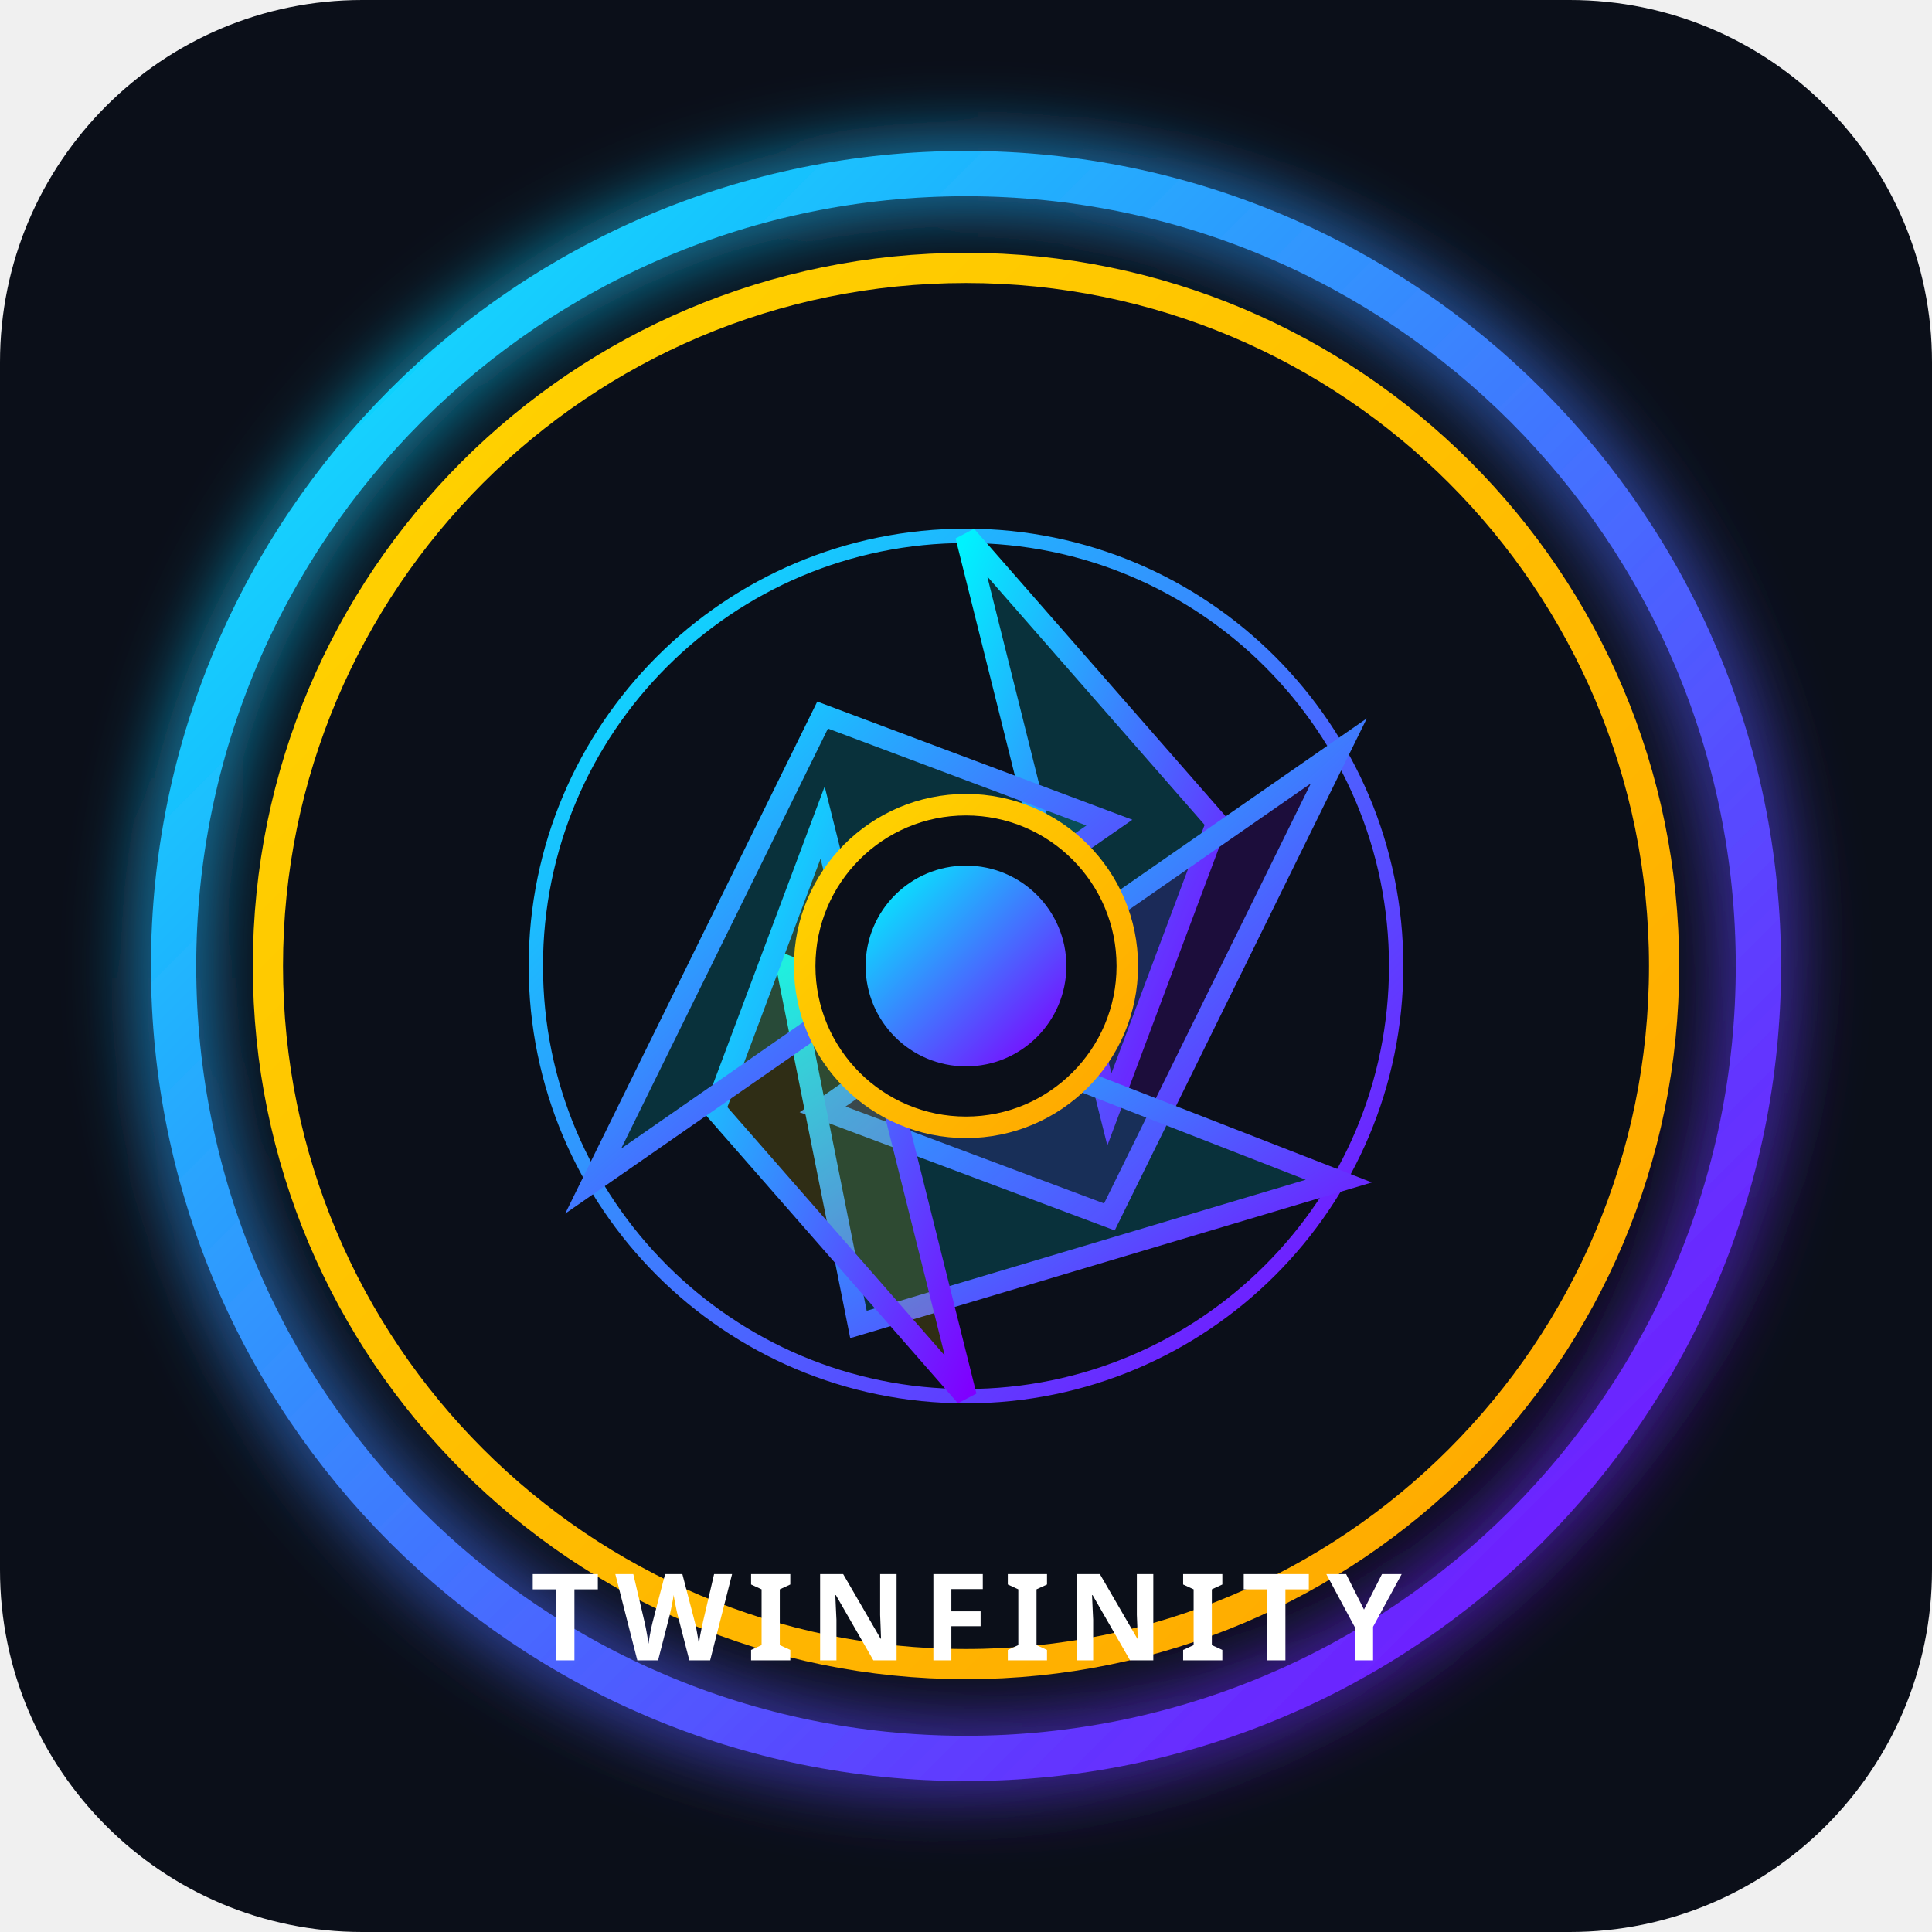
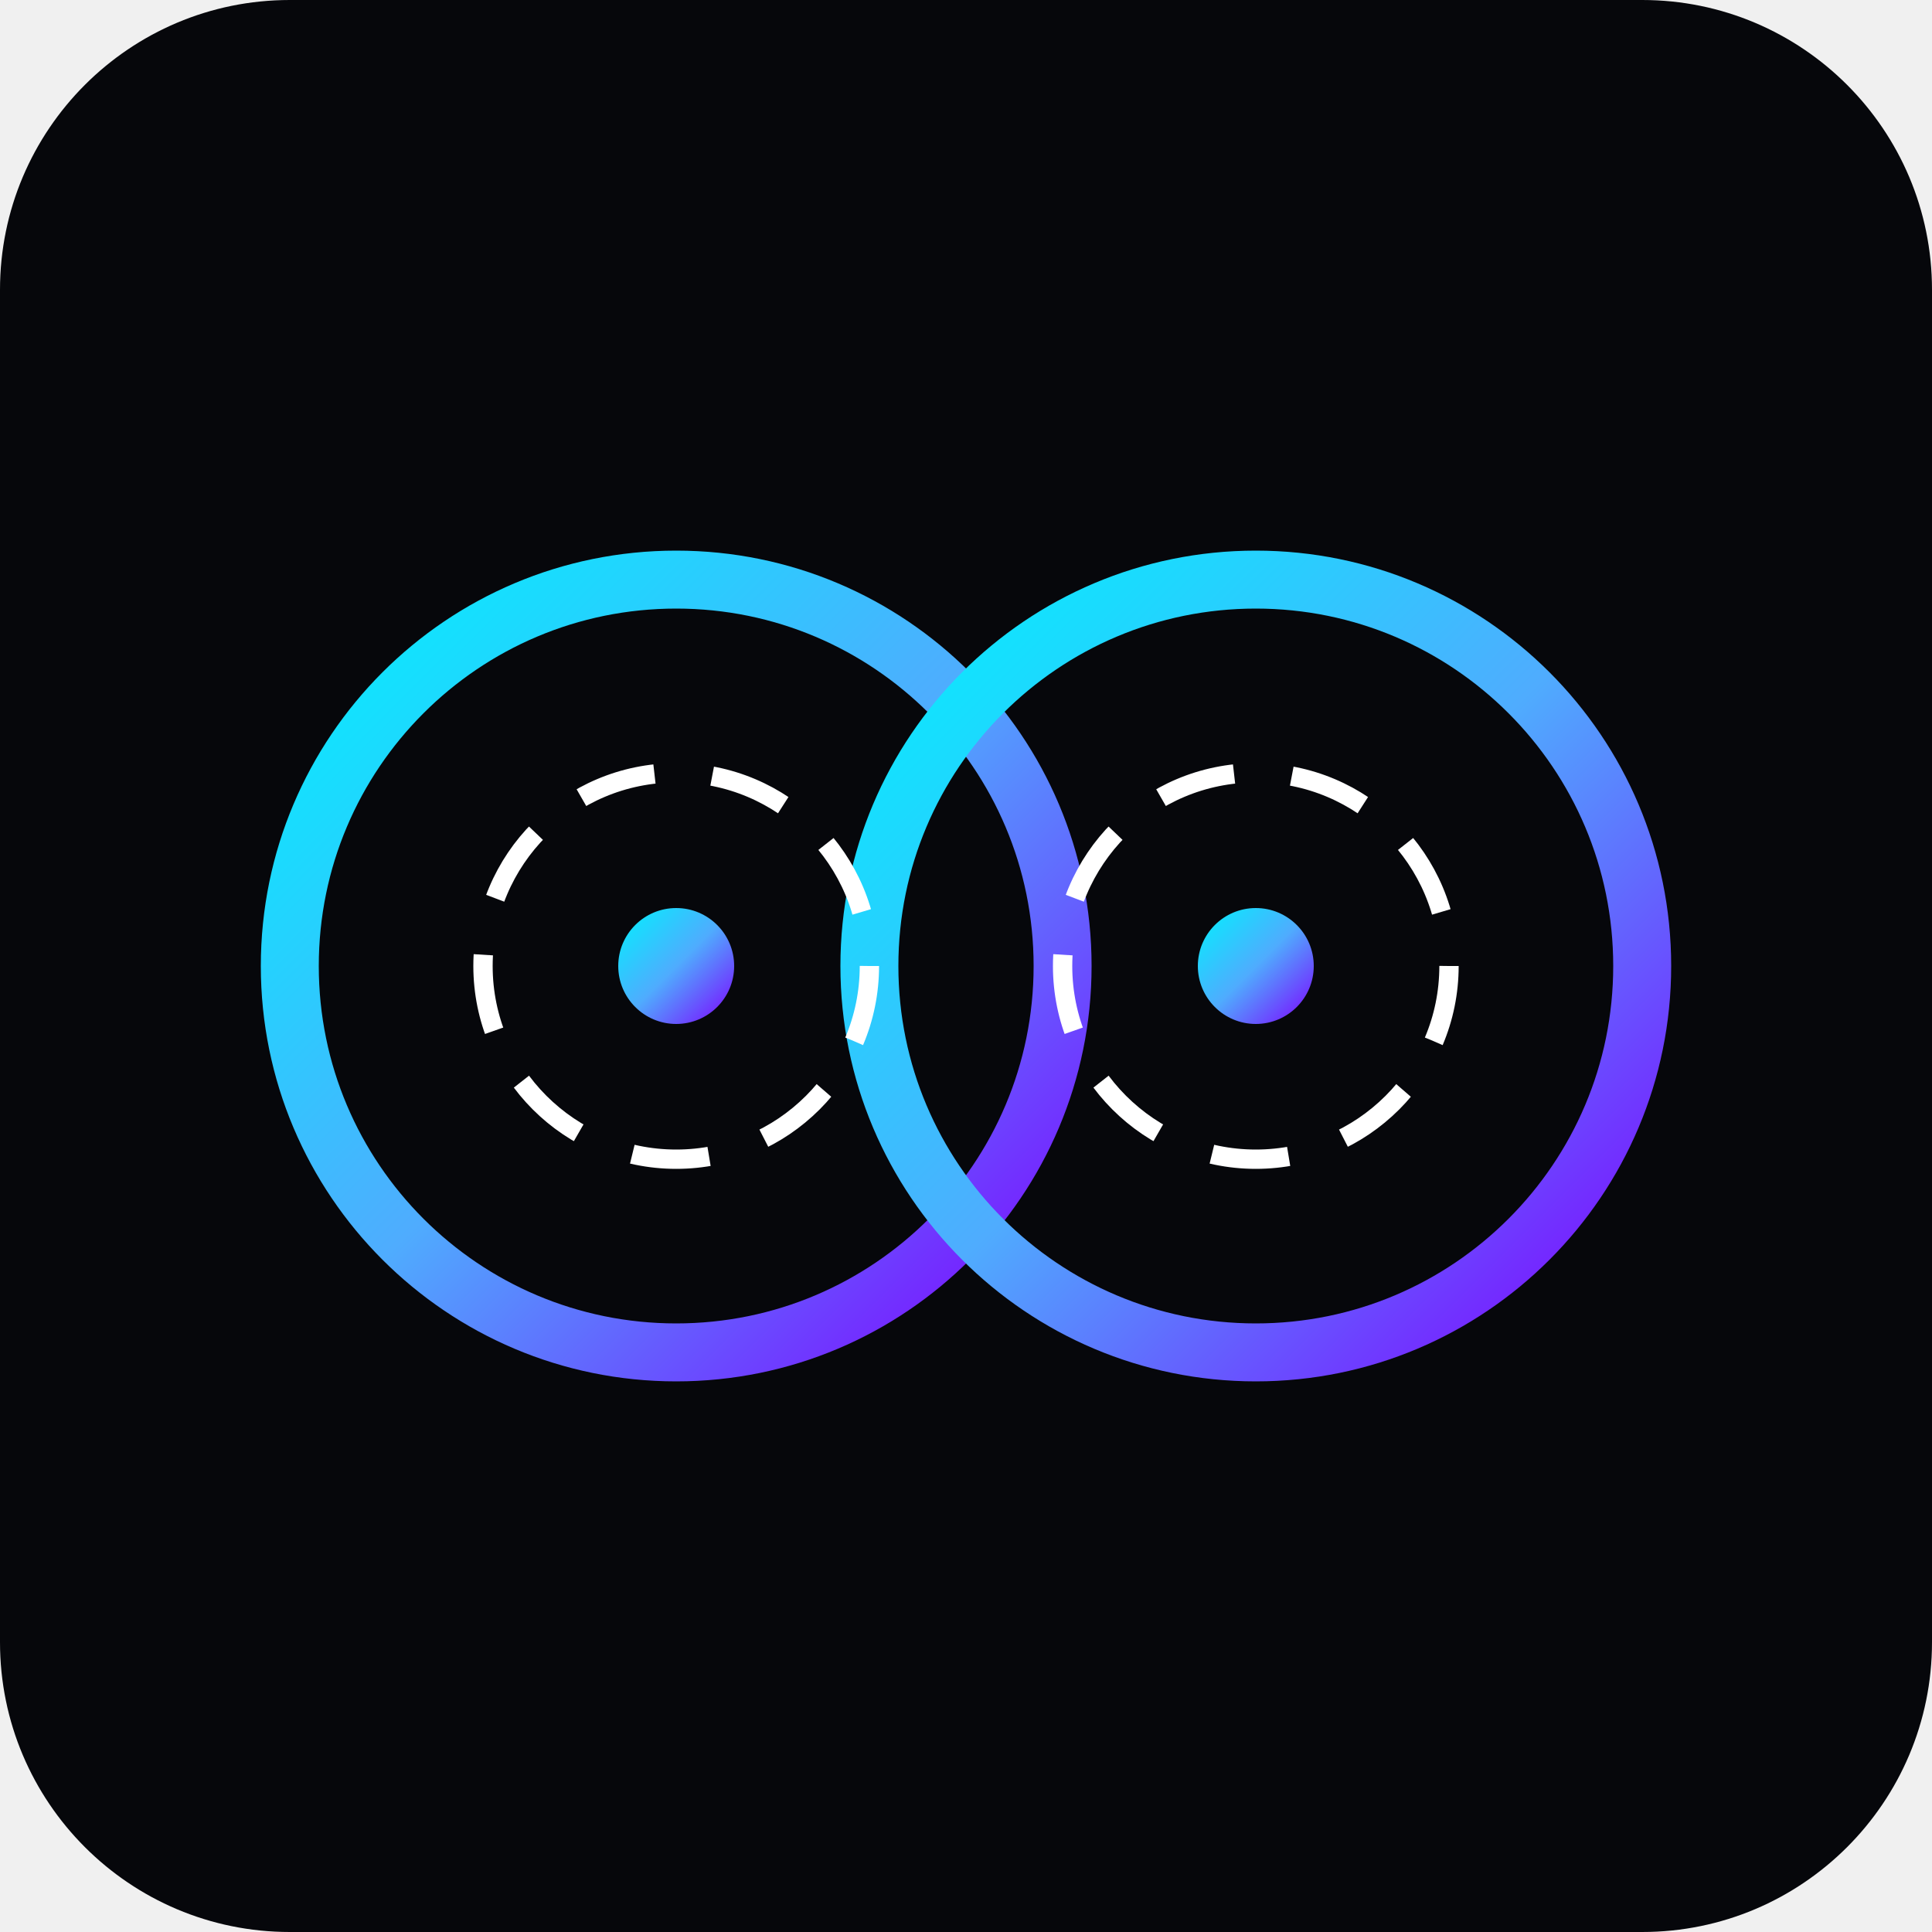
- <svg xmlns="http://www.w3.org/2000/svg" viewBox="0 0 512 512" width="512" height="512">
+ <svg xmlns="http://www.w3.org/2000/svg" viewBox="0 0 200 200" width="200" height="200">
  <defs>
-     <linearGradient id="cyanPurple" x1="0%" y1="0%" x2="100%" y2="100%">
-       <stop offset="0%" stop-color="#00F2FE" />
-       <stop offset="100%" stop-color="#7F00FF" />
+     <linearGradient id="cyanGrad" x1="0%" y1="0%" x2="100%" y2="100%">
+       <stop offset="0%" stop-color="#00f2fe" />
+       <stop offset="50%" stop-color="#4facfe" />
+       <stop offset="100%" stop-color="#7f00ff" />
    </linearGradient>
-     <linearGradient id="goldGrad" x1="0%" y1="0%" x2="100%" y2="100%">
-       <stop offset="0%" stop-color="#FFD700" />
-       <stop offset="100%" stop-color="#FFA500" />
-     </linearGradient>
-     <filter id="glow" x="-20%" y="-20%" width="140%" height="140%">
-       <feGaussianBlur stdDeviation="10" result="blur" />
-       <feComposite in="SourceGraphic" in2="blur" operator="over" />
-     </filter>
  </defs>
-   <rect width="512" height="512" rx="96" fill="#0B0F19" />
-   <circle cx="256" cy="256" r="210" fill="none" stroke="url(#cyanPurple)" stroke-width="12" filter="url(#glow)" />
-   <circle cx="256" cy="256" r="185" fill="none" stroke="url(#goldGrad)" stroke-width="8" />
-   <g transform="translate(256, 256) scale(0.95)" stroke="url(#cyanPurple)" stroke-width="6" fill="none">
-     <circle r="120" stroke="url(#cyanPurple)" stroke-width="4" />
-     <path d="M 0 -120 L 70 -40 L 40 40 Z" fill="rgba(0, 242, 254, 0.15)" />
-     <path d="M 104 -60 L 40 70 L -40 40 Z" fill="rgba(127, 0, 255, 0.15)" />
-     <path d="M 104 60 L -30 100 L -50 0 Z" fill="rgba(0, 242, 254, 0.15)" />
-     <path d="M 0 120 L -70 40 L -40 -40 Z" fill="rgba(255, 215, 0, 0.15)" />
-     <path d="M -104 60 L -40 -70 L 40 -40 Z" fill="rgba(0, 242, 254, 0.15)" />
-     <circle r="45" fill="#0B0F19" stroke="url(#goldGrad)" stroke-width="6" />
-     <circle r="25" fill="url(#cyanPurple)" />
-   </g>
-   <text x="256" y="440" font-family="'Outfit', sans-serif" font-weight="800" font-size="32" fill="#FFFFFF" text-anchor="middle" letter-spacing="4">TWINFINITY</text>
+   <rect width="200" height="200" rx="30" fill="#06070b" />
+   <circle cx="70" cy="100" r="40" fill="none" stroke="url(#cyanGrad)" stroke-width="6" />
+   <circle cx="130" cy="100" r="40" fill="none" stroke="url(#cyanGrad)" stroke-width="6" />
+   <circle cx="70" cy="100" r="20" fill="none" stroke="#ffffff" stroke-width="2" stroke-dasharray="8 6" />
+   <circle cx="130" cy="100" r="20" fill="none" stroke="#ffffff" stroke-width="2" stroke-dasharray="8 6" />
+   <circle cx="70" cy="100" r="6" fill="url(#cyanGrad)" />
+   <circle cx="130" cy="100" r="6" fill="url(#cyanGrad)" />
</svg>
